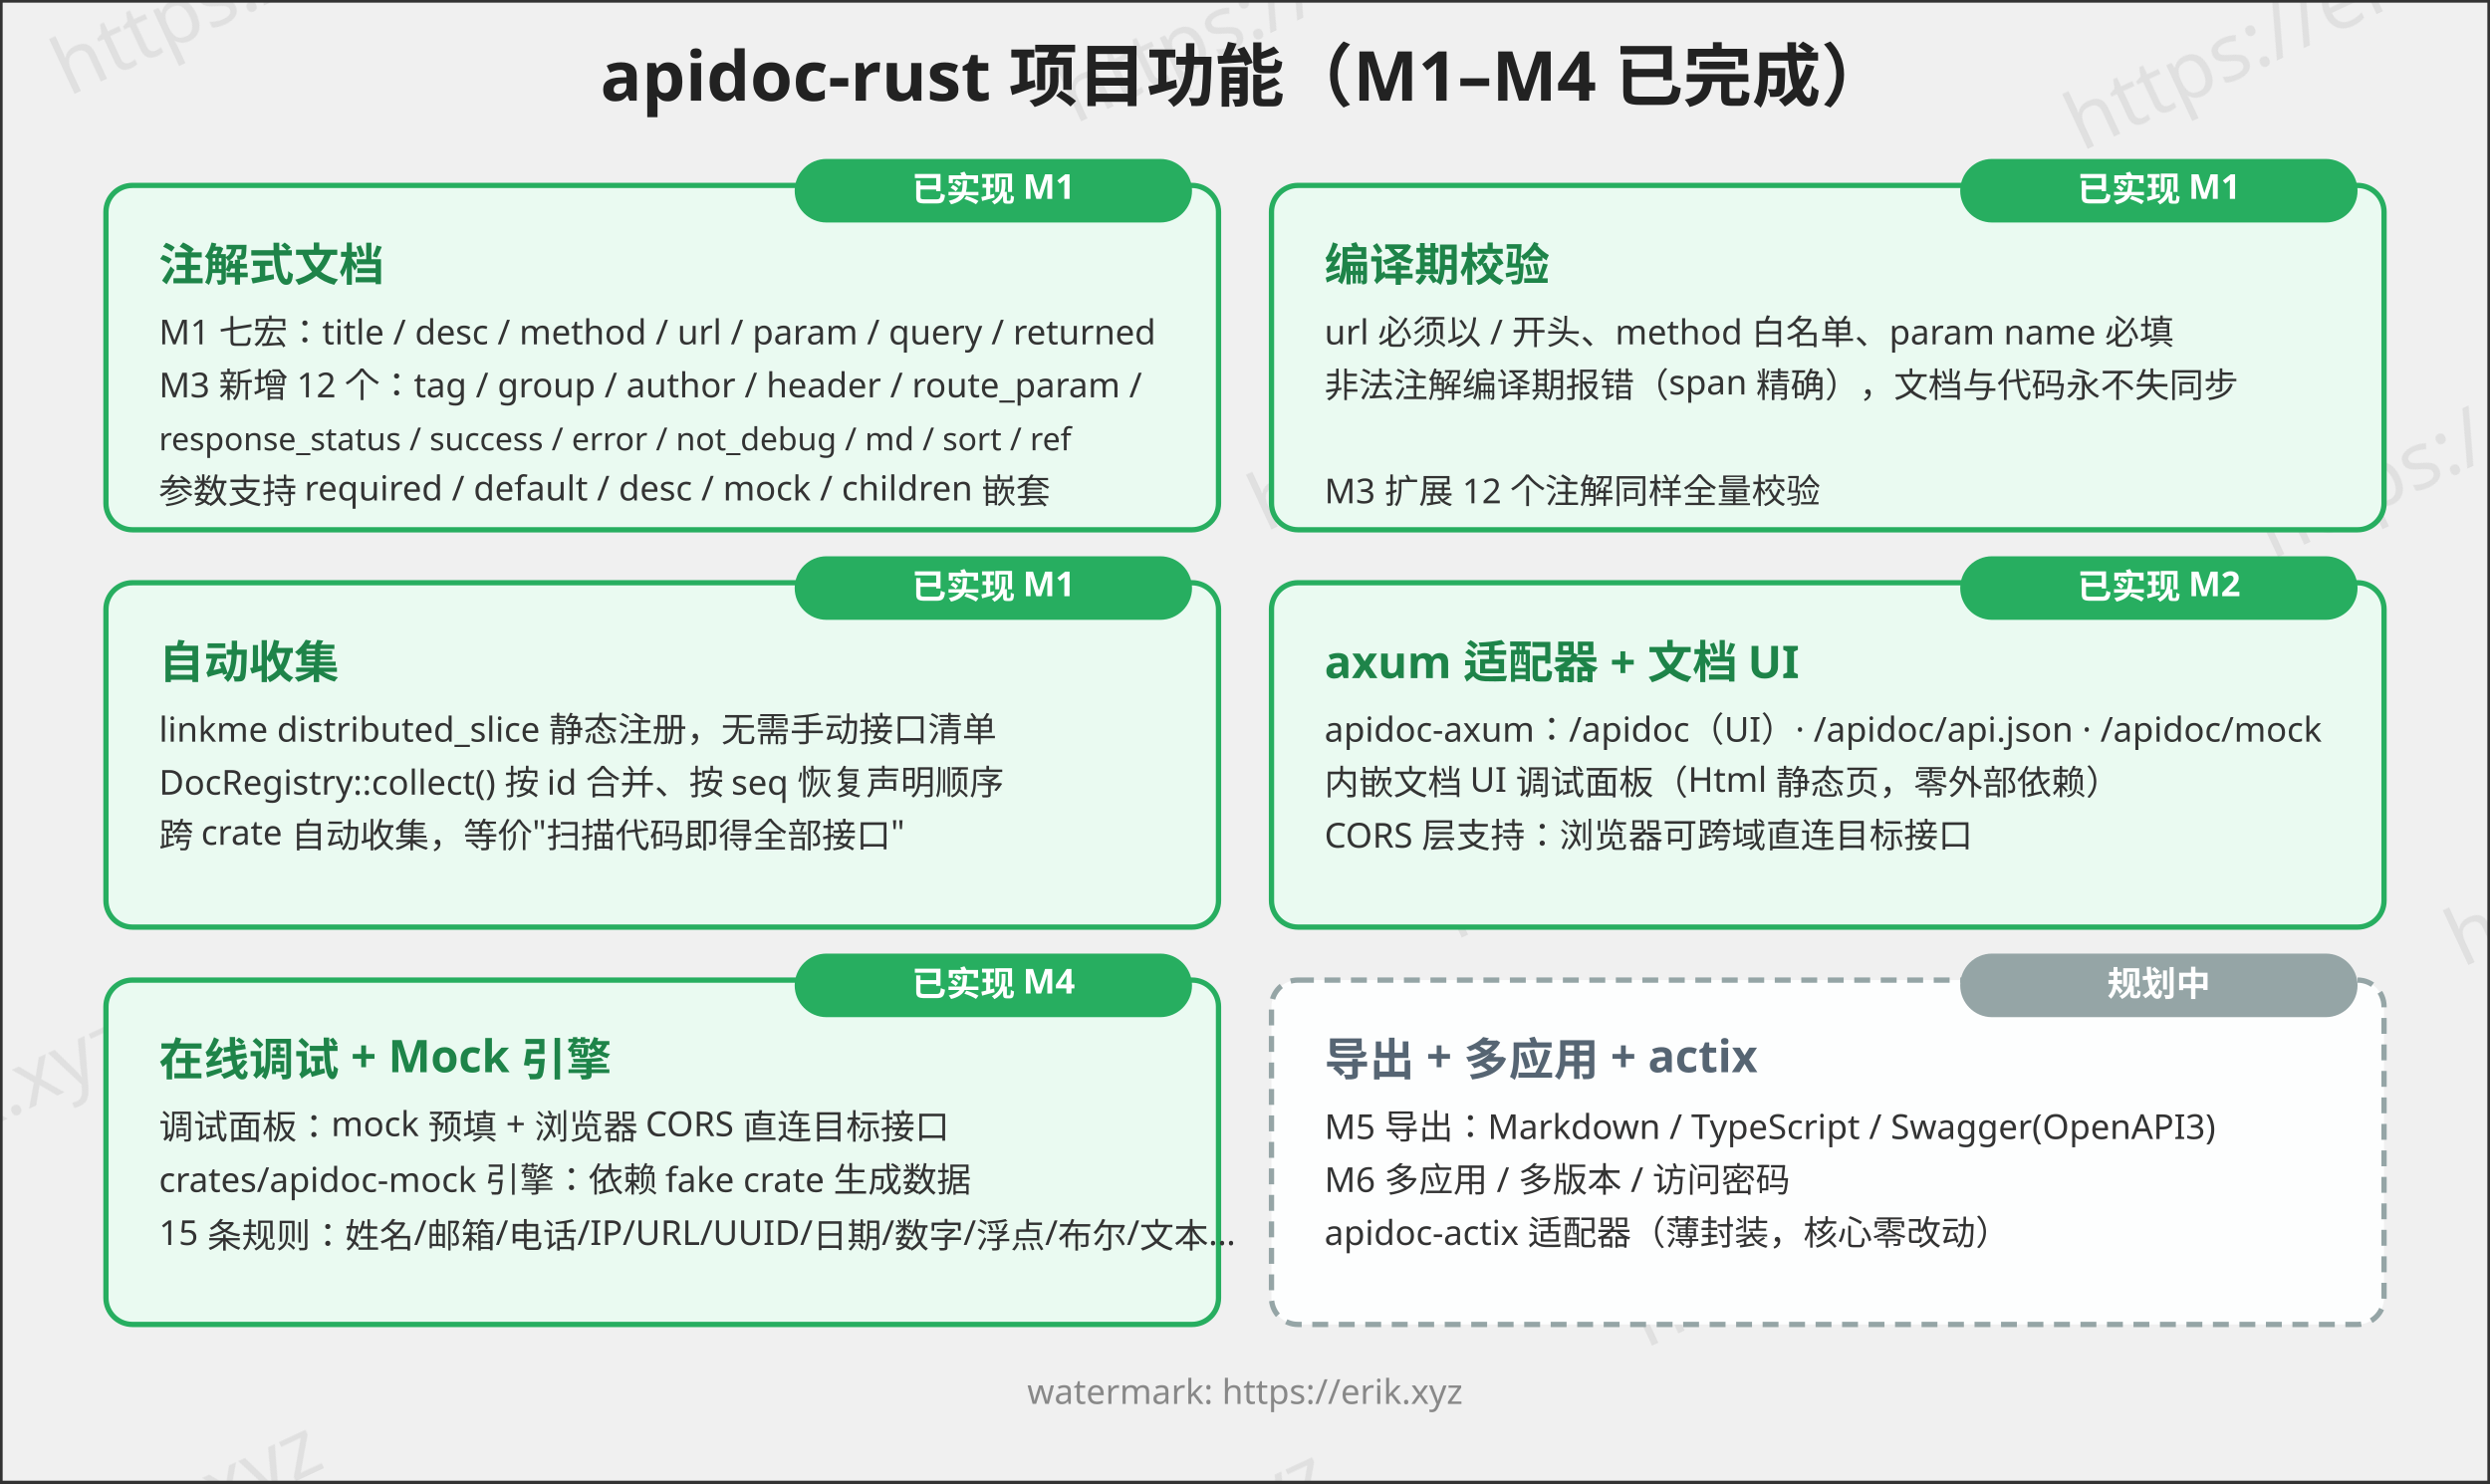
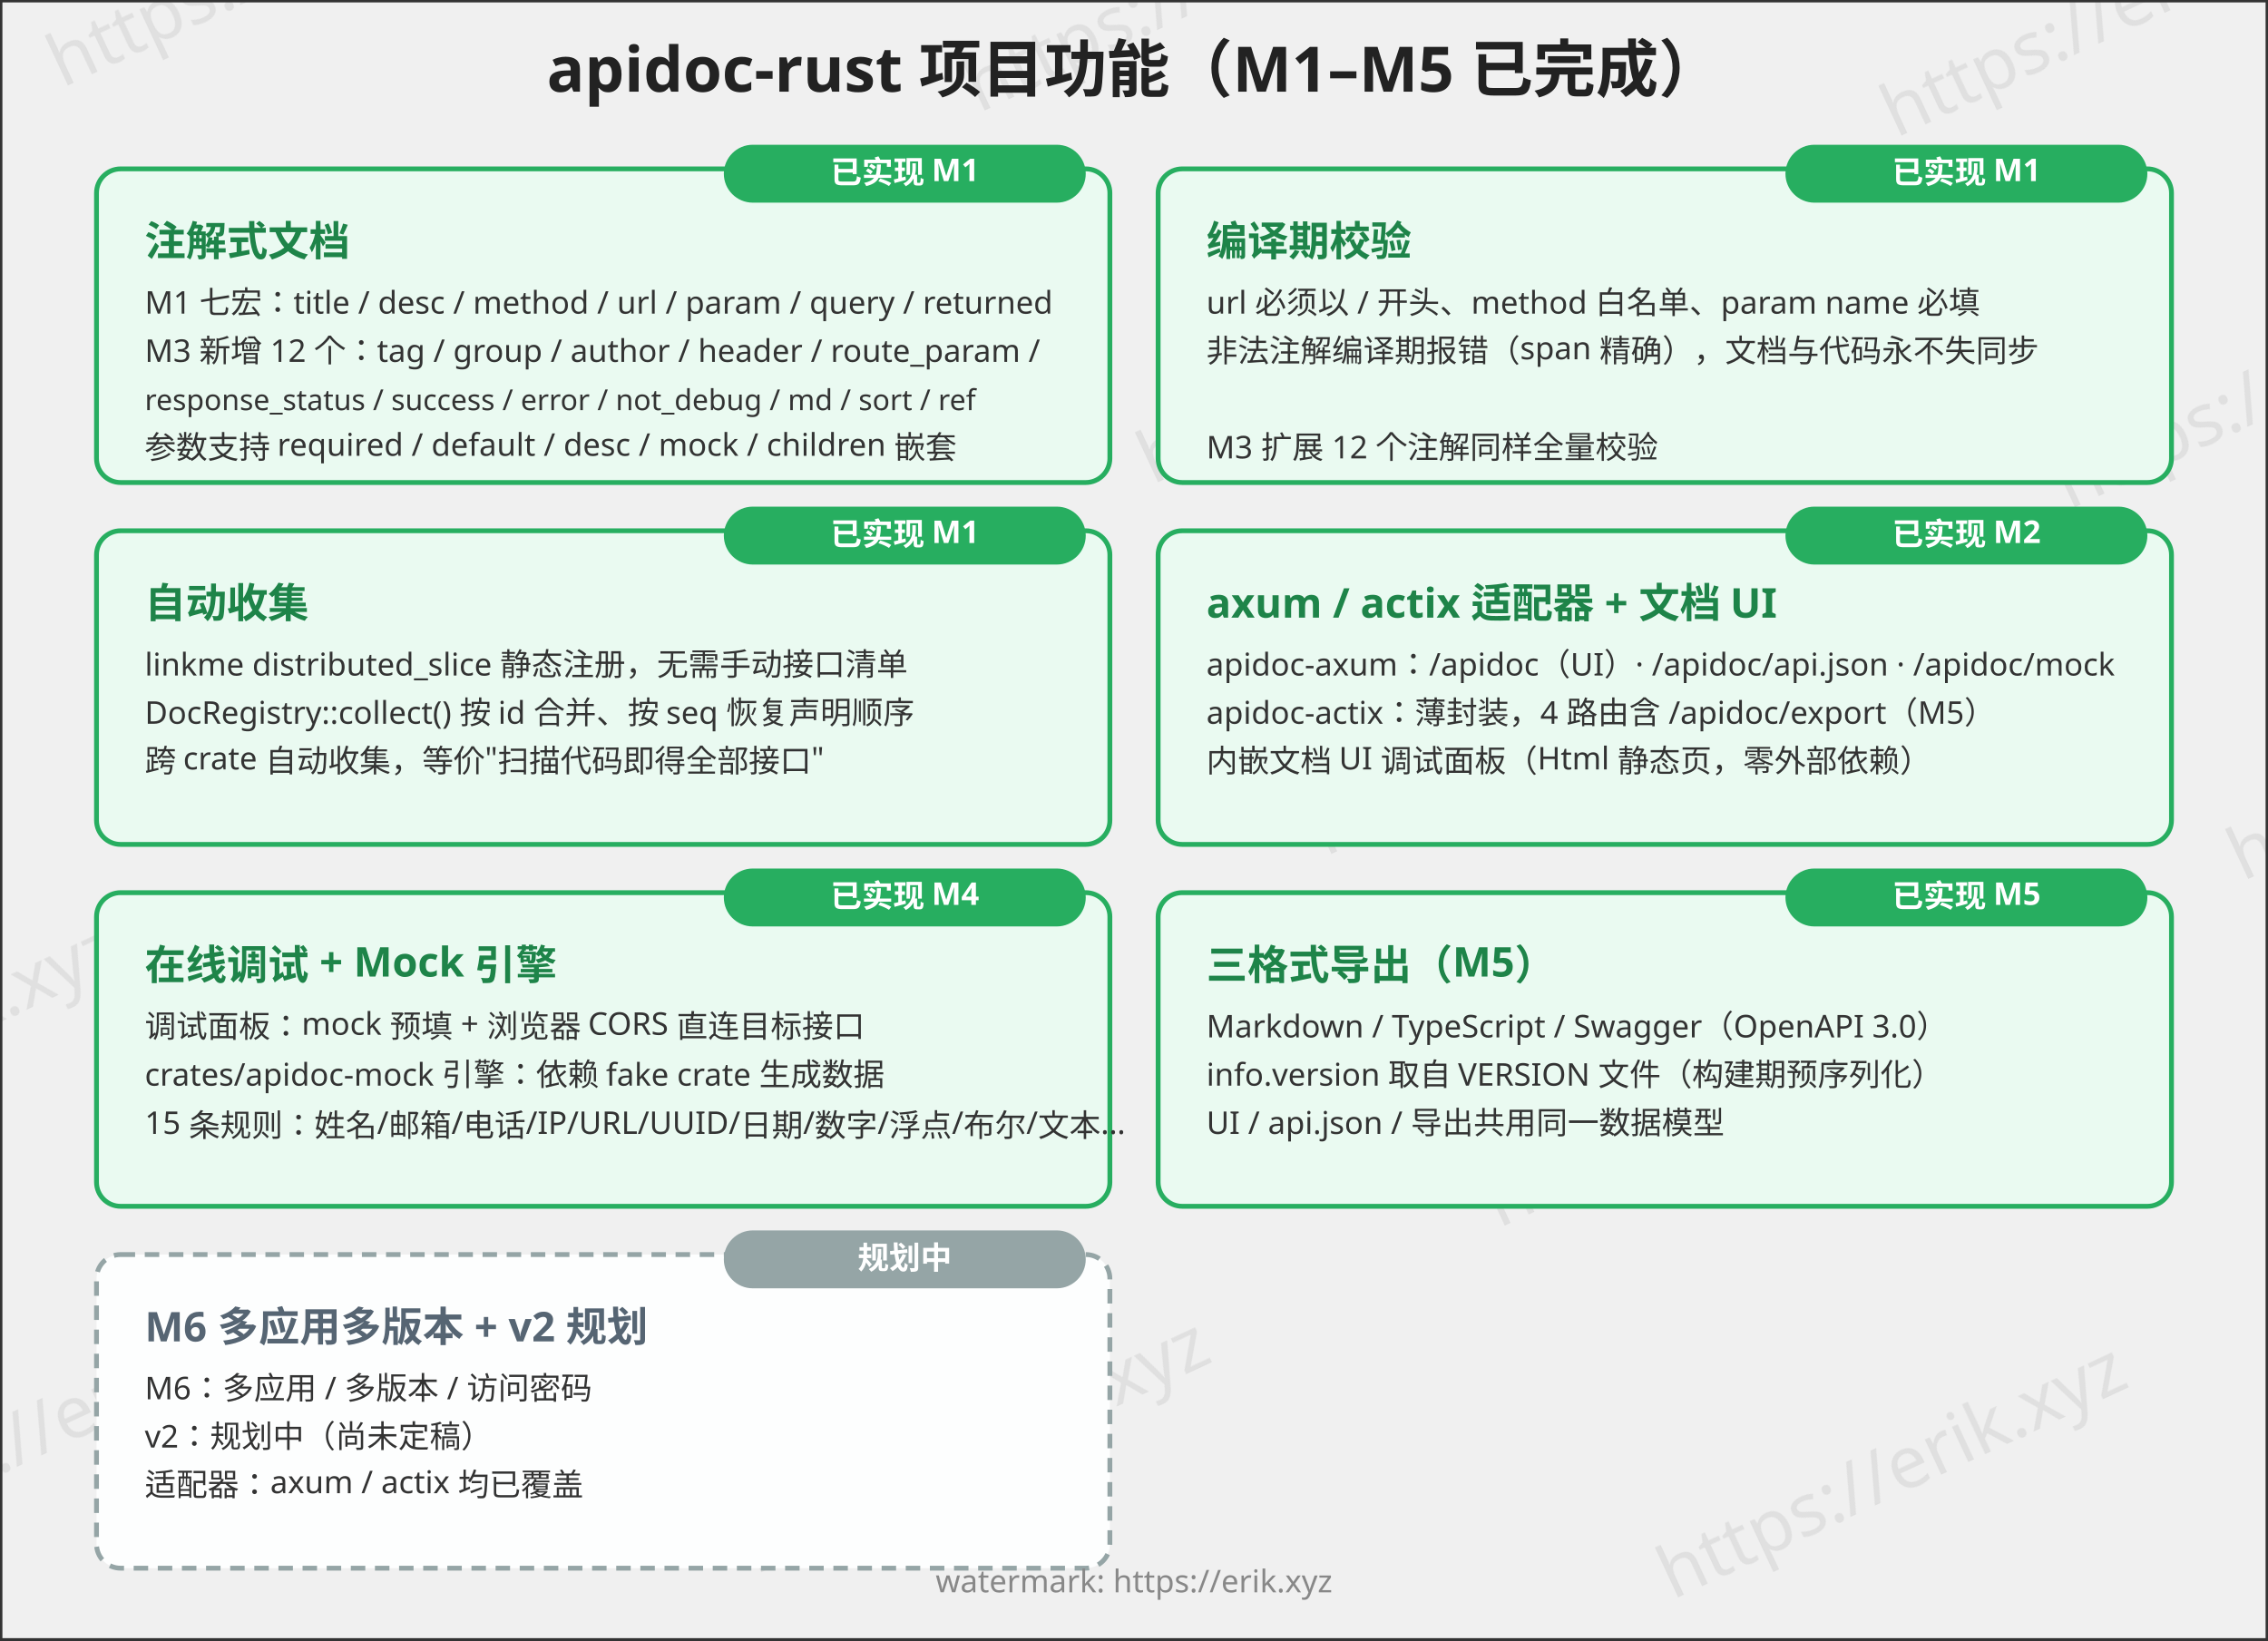
- <svg xmlns="http://www.w3.org/2000/svg" viewBox="0 0 940 560" font-family="sans-serif">
+ <svg xmlns="http://www.w3.org/2000/svg" viewBox="0 0 940 680" font-family="sans-serif">
  <defs>
    <pattern id="wm" width="340" height="170" patternUnits="userSpaceOnUse" patternTransform="rotate(-25)">
      <text x="8" y="44" font-size="30" fill="#888888" opacity="0.15">https://erik.xyz</text>
    </pattern>
  </defs>
-   <rect width="940" height="560" fill="url(#wm)" />
-   <rect x="0" y="0" width="940" height="560" fill="none" stroke="#333" stroke-width="2" />
-   <text x="470" y="38" text-anchor="middle" font-size="26" font-weight="bold" fill="#222">apidoc-rust 项目功能（M1–M4 已完成）</text>
+   <rect width="940" height="680" fill="url(#wm)" />
+   <rect x="0" y="0" width="940" height="680" fill="none" stroke="#333" stroke-width="2" />
+   <text x="470" y="38" text-anchor="middle" font-size="26" font-weight="bold" fill="#222">apidoc-rust 项目功能（M1–M5 已完成）</text>
  <rect x="40" y="70" width="420" height="130" rx="10" fill="#eafaf1" stroke="#27ae60" stroke-width="2" />
  <rect x="300" y="60" width="150" height="24" rx="12" fill="#27ae60" />
  <text x="375" y="76" text-anchor="middle" font-size="13" fill="#fff" font-weight="bold">已实现 M1</text>
  <text x="60" y="106" font-size="17" font-weight="bold" fill="#1e8449">注解式文档</text>
  <text x="60" y="130" font-size="13" fill="#333">M1 七宏：title / desc / method / url / param / query / returned</text>
  <text x="60" y="150" font-size="13" fill="#333">M3 新增 12 个：tag / group / author / header / route_param /</text>
  <text x="60" y="170" font-size="12" fill="#333">response_status / success / error / not_debug / md / sort / ref</text>
  <text x="60" y="190" font-size="13" fill="#333">参数支持 required / default / desc / mock / children 嵌套</text>
  <rect x="480" y="70" width="420" height="130" rx="10" fill="#eafaf1" stroke="#27ae60" stroke-width="2" />
  <rect x="740" y="60" width="150" height="24" rx="12" fill="#27ae60" />
  <text x="815" y="76" text-anchor="middle" font-size="13" fill="#fff" font-weight="bold">已实现 M1</text>
  <text x="500" y="106" font-size="17" font-weight="bold" fill="#1e8449">编译期校验</text>
  <text x="500" y="130" font-size="13" fill="#333">url 必须以 / 开头、method 白名单、param name 必填</text>
  <text x="500" y="150" font-size="13" fill="#333">非法注解编译期报错（span 精确），文档与代码永不失同步</text>
  <text x="500" y="190" font-size="13" fill="#333">M3 扩展 12 个注解同样全量校验</text>
  <rect x="40" y="220" width="420" height="130" rx="10" fill="#eafaf1" stroke="#27ae60" stroke-width="2" />
  <rect x="300" y="210" width="150" height="24" rx="12" fill="#27ae60" />
  <text x="375" y="226" text-anchor="middle" font-size="13" fill="#fff" font-weight="bold">已实现 M1</text>
  <text x="60" y="256" font-size="17" font-weight="bold" fill="#1e8449">自动收集</text>
  <text x="60" y="280" font-size="13" fill="#333">linkme distributed_slice 静态注册，无需手动接口清单</text>
  <text x="60" y="300" font-size="13" fill="#333">DocRegistry::collect() 按 id 合并、按 seq 恢复声明顺序</text>
  <text x="60" y="320" font-size="13" fill="#333">跨 crate 自动收集，等价"扫描代码即得全部接口"</text>
  <rect x="480" y="220" width="420" height="130" rx="10" fill="#eafaf1" stroke="#27ae60" stroke-width="2" />
  <rect x="740" y="210" width="150" height="24" rx="12" fill="#27ae60" />
  <text x="815" y="226" text-anchor="middle" font-size="13" fill="#fff" font-weight="bold">已实现 M2</text>
-   <text x="500" y="256" font-size="17" font-weight="bold" fill="#1e8449">axum 适配器 + 文档 UI</text>
+   <text x="500" y="256" font-size="17" font-weight="bold" fill="#1e8449">axum / actix 适配器 + 文档 UI</text>
  <text x="500" y="280" font-size="13" fill="#333">apidoc-axum：/apidoc（UI）· /apidoc/api.json · /apidoc/mock</text>
-   <text x="500" y="300" font-size="13" fill="#333">内嵌文档 UI 调试面板（Html 静态页，零外部依赖）</text>
-   <text x="500" y="320" font-size="13" fill="#333">CORS 层支持：浏览器可跨域直连目标接口</text>
+   <text x="500" y="300" font-size="13" fill="#333">apidoc-actix：薄封装，4 路由含 /apidoc/export（M5）</text>
+   <text x="500" y="320" font-size="13" fill="#333">内嵌文档 UI 调试面板（Html 静态页，零外部依赖）</text>
  <rect x="40" y="370" width="420" height="130" rx="10" fill="#eafaf1" stroke="#27ae60" stroke-width="2" />
  <rect x="300" y="360" width="150" height="24" rx="12" fill="#27ae60" />
  <text x="375" y="376" text-anchor="middle" font-size="13" fill="#fff" font-weight="bold">已实现 M4</text>
  <text x="60" y="406" font-size="17" font-weight="bold" fill="#1e8449">在线调试 + Mock 引擎</text>
  <text x="60" y="430" font-size="13" fill="#333">调试面板：mock 预填 + 浏览器 CORS 直连目标接口</text>
  <text x="60" y="450" font-size="13" fill="#333">crates/apidoc-mock 引擎：依赖 fake crate 生成数据</text>
  <text x="60" y="470" font-size="13" fill="#333">15 条规则：姓名/邮箱/电话/IP/URL/UUID/日期/数字/浮点/布尔/文本…</text>
-   <rect x="480" y="370" width="420" height="130" rx="10" fill="#fdfefe" stroke="#95a5a6" stroke-width="2" stroke-dasharray="6 4" />
-   <rect x="740" y="360" width="150" height="24" rx="12" fill="#95a5a6" />
-   <text x="815" y="376" text-anchor="middle" font-size="13" fill="#fff" font-weight="bold">规划中</text>
-   <text x="500" y="406" font-size="17" font-weight="bold" fill="#566573">导出 + 多应用 + actix</text>
-   <text x="500" y="430" font-size="13" fill="#333">M5 导出：Markdown / TypeScript / Swagger(OpenAPI3)</text>
-   <text x="500" y="450" font-size="13" fill="#333">M6 多应用 / 多版本 / 访问密码</text>
-   <text x="500" y="470" font-size="13" fill="#333">apidoc-actix 适配器（薄封装，核心零改动）</text>
-   <text x="470" y="530" text-anchor="middle" font-size="13" fill="#888">watermark: https://erik.xyz</text>
+   <rect x="480" y="370" width="420" height="130" rx="10" fill="#eafaf1" stroke="#27ae60" stroke-width="2" />
+   <rect x="740" y="360" width="150" height="24" rx="12" fill="#27ae60" />
+   <text x="815" y="376" text-anchor="middle" font-size="13" fill="#fff" font-weight="bold">已实现 M5</text>
+   <text x="500" y="406" font-size="17" font-weight="bold" fill="#1e8449">三格式导出（M5）</text>
+   <text x="500" y="430" font-size="13" fill="#333">Markdown / TypeScript / Swagger（OpenAPI 3.0）</text>
+   <text x="500" y="450" font-size="13" fill="#333">info.version 取自 VERSION 文件（构建期预序列化）</text>
+   <text x="500" y="470" font-size="13" fill="#333">UI / api.json / 导出共用同一数据模型</text>
+   <rect x="40" y="520" width="420" height="130" rx="10" fill="#fdfefe" stroke="#95a5a6" stroke-width="2" stroke-dasharray="6 4" />
+   <rect x="300" y="510" width="150" height="24" rx="12" fill="#95a5a6" />
+   <text x="375" y="526" text-anchor="middle" font-size="13" fill="#fff" font-weight="bold">规划中</text>
+   <text x="60" y="556" font-size="17" font-weight="bold" fill="#566573">M6 多应用多版本 + v2 规划</text>
+   <text x="60" y="580" font-size="13" fill="#333">M6：多应用 / 多版本 / 访问密码</text>
+   <text x="60" y="600" font-size="13" fill="#333">v2：规划中（尚未定稿）</text>
+   <text x="60" y="620" font-size="13" fill="#333">适配器：axum / actix 均已覆盖</text>
+   <text x="470" y="660" text-anchor="middle" font-size="13" fill="#888">watermark: https://erik.xyz</text>
</svg>
